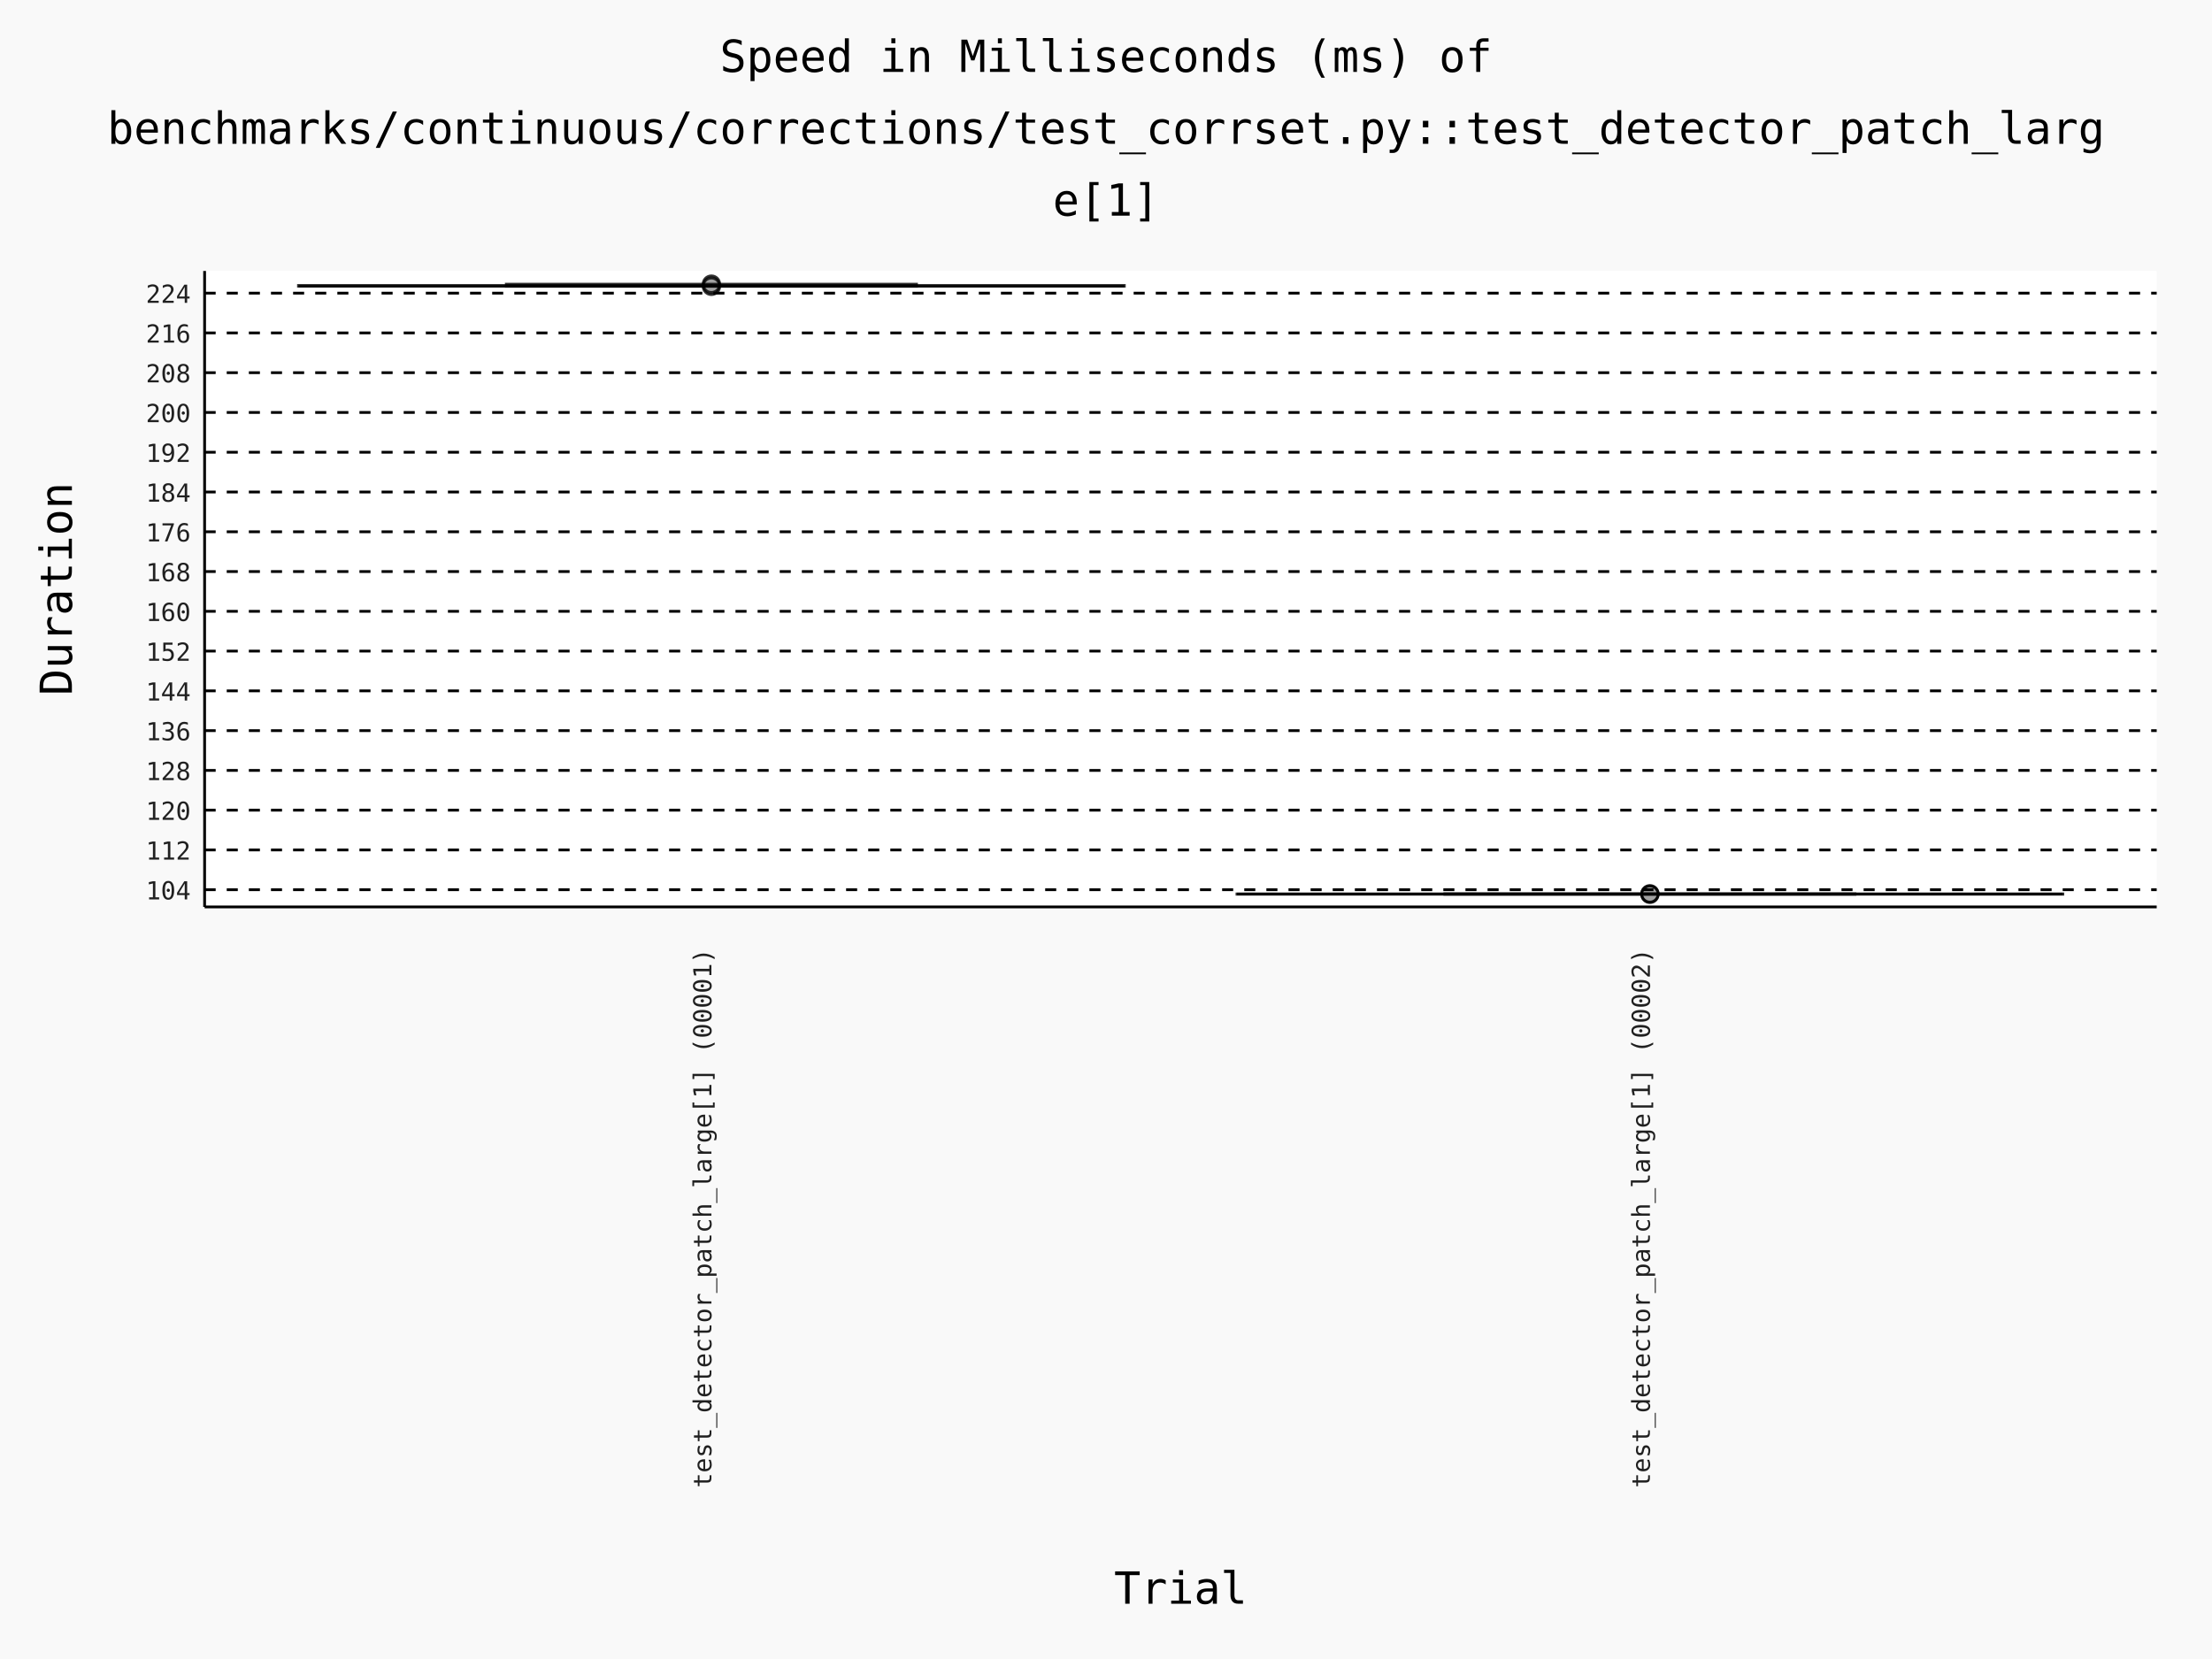
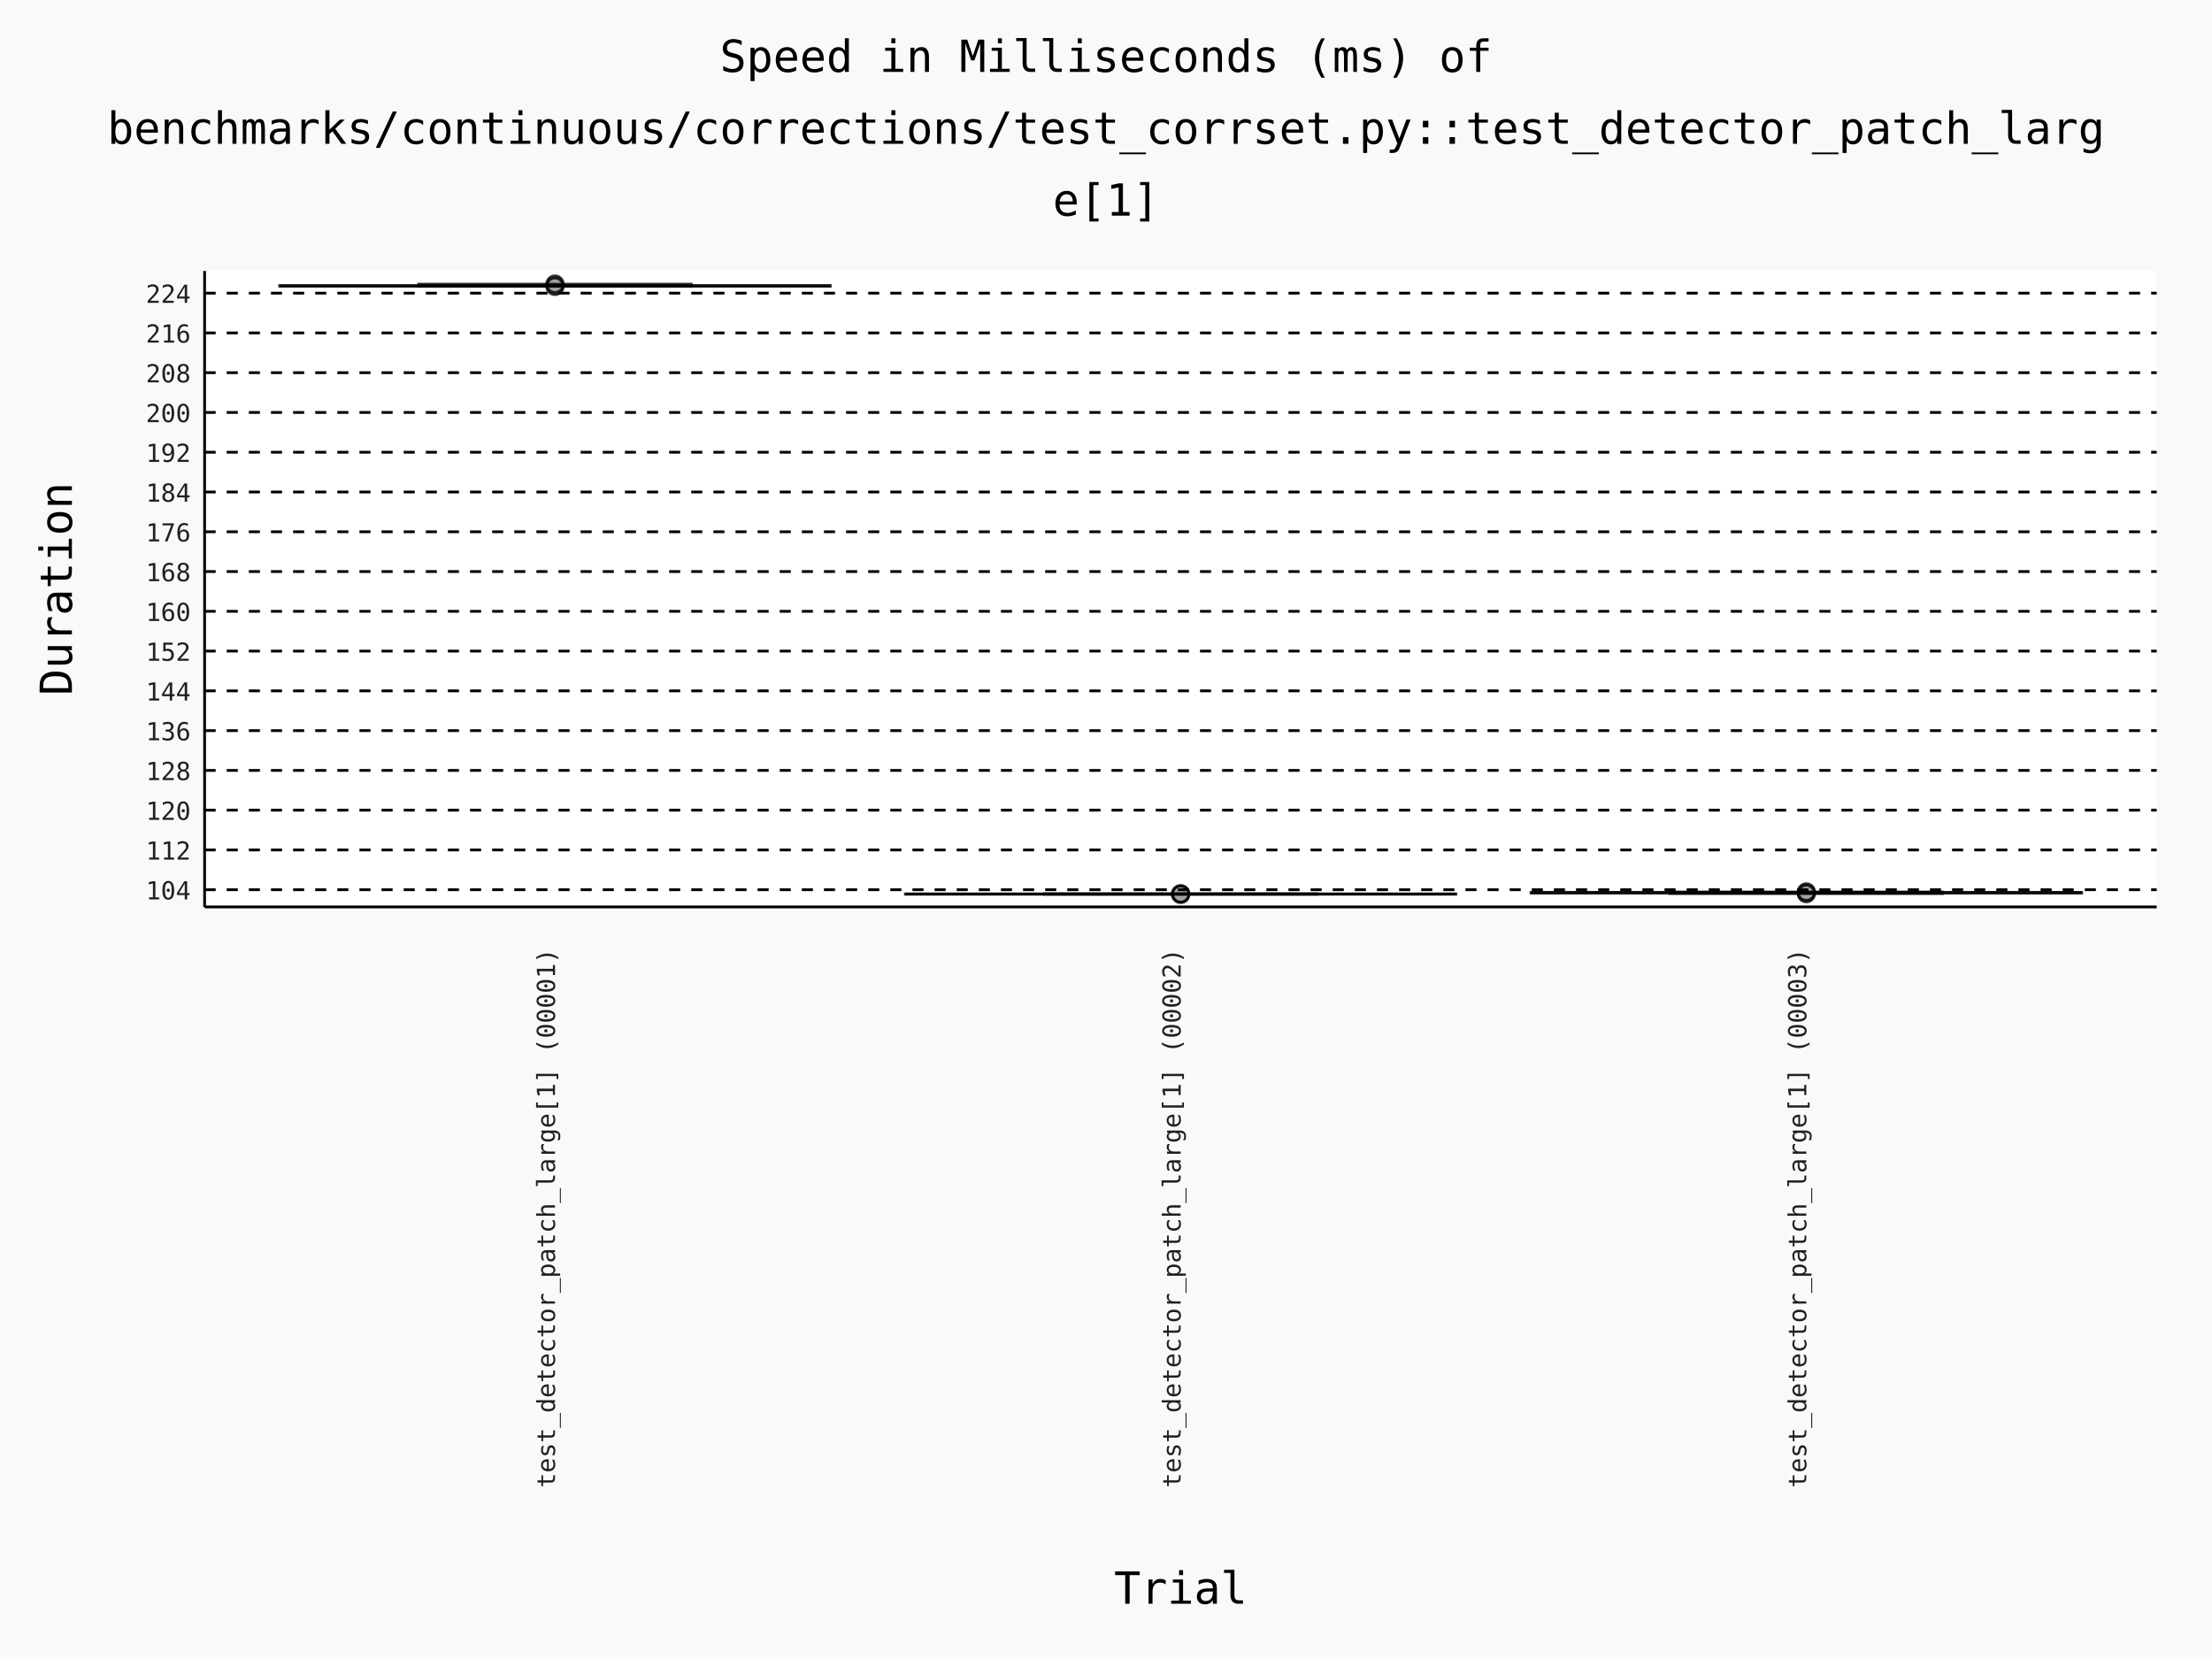
- <svg xmlns="http://www.w3.org/2000/svg" id="chart-1424e6d5-373b-482d-9e34-f3be788f61e4" class="pygal-chart" viewBox="0 0 800 600">
+ <svg xmlns="http://www.w3.org/2000/svg" id="chart-d3307f65-6687-40da-b80e-af825042aa21" class="pygal-chart" viewBox="0 0 800 600">
  <defs>
-     <style type="text/css">#chart-1424e6d5-373b-482d-9e34-f3be788f61e4{-webkit-user-select:none;-webkit-font-smoothing:antialiased;font-family:Consolas,"Deja Vu Sans Mono","Bitstream Vera Sans Mono","Courier New",monospace}#chart-1424e6d5-373b-482d-9e34-f3be788f61e4 .title{font-family:Consolas,"Deja Vu Sans Mono","Bitstream Vera Sans Mono","Courier New",monospace;font-size:16px}#chart-1424e6d5-373b-482d-9e34-f3be788f61e4 .legends .legend text{font-family:Consolas,"Deja Vu Sans Mono","Bitstream Vera Sans Mono","Courier New",monospace;font-size:14px}#chart-1424e6d5-373b-482d-9e34-f3be788f61e4 .axis text{font-family:Consolas,"Deja Vu Sans Mono","Bitstream Vera Sans Mono","Courier New",monospace;font-size:10px}#chart-1424e6d5-373b-482d-9e34-f3be788f61e4 .axis text.major{font-family:Consolas,"Deja Vu Sans Mono","Bitstream Vera Sans Mono","Courier New",monospace;font-size:10px}#chart-1424e6d5-373b-482d-9e34-f3be788f61e4 .text-overlay text.value{font-family:Consolas,"Deja Vu Sans Mono","Bitstream Vera Sans Mono","Courier New",monospace;font-size:16px}#chart-1424e6d5-373b-482d-9e34-f3be788f61e4 .text-overlay text.label{font-family:Consolas,"Deja Vu Sans Mono","Bitstream Vera Sans Mono","Courier New",monospace;font-size:10px}#chart-1424e6d5-373b-482d-9e34-f3be788f61e4 .tooltip{font-family:Consolas,"Deja Vu Sans Mono","Bitstream Vera Sans Mono","Courier New",monospace;font-size:14px}#chart-1424e6d5-373b-482d-9e34-f3be788f61e4 text.no_data{font-family:Consolas,"Deja Vu Sans Mono","Bitstream Vera Sans Mono","Courier New",monospace;font-size:64px}
- #chart-1424e6d5-373b-482d-9e34-f3be788f61e4{background-color:rgba(249,249,249,1)}#chart-1424e6d5-373b-482d-9e34-f3be788f61e4 path,#chart-1424e6d5-373b-482d-9e34-f3be788f61e4 line,#chart-1424e6d5-373b-482d-9e34-f3be788f61e4 rect,#chart-1424e6d5-373b-482d-9e34-f3be788f61e4 circle{-webkit-transition:150ms;-moz-transition:150ms;transition:150ms}#chart-1424e6d5-373b-482d-9e34-f3be788f61e4 .graph &gt; .background{fill:rgba(249,249,249,1)}#chart-1424e6d5-373b-482d-9e34-f3be788f61e4 .plot &gt; .background{fill:rgba(255,255,255,1)}#chart-1424e6d5-373b-482d-9e34-f3be788f61e4 .graph{fill:rgba(0,0,0,.87)}#chart-1424e6d5-373b-482d-9e34-f3be788f61e4 text.no_data{fill:rgba(0,0,0,1)}#chart-1424e6d5-373b-482d-9e34-f3be788f61e4 .title{fill:rgba(0,0,0,1)}#chart-1424e6d5-373b-482d-9e34-f3be788f61e4 .legends .legend text{fill:rgba(0,0,0,.87)}#chart-1424e6d5-373b-482d-9e34-f3be788f61e4 .legends .legend:hover text{fill:rgba(0,0,0,1)}#chart-1424e6d5-373b-482d-9e34-f3be788f61e4 .axis .line{stroke:rgba(0,0,0,1)}#chart-1424e6d5-373b-482d-9e34-f3be788f61e4 .axis .guide.line{stroke:rgba(0,0,0,.54)}#chart-1424e6d5-373b-482d-9e34-f3be788f61e4 .axis .major.line{stroke:rgba(0,0,0,.87)}#chart-1424e6d5-373b-482d-9e34-f3be788f61e4 .axis text.major{fill:rgba(0,0,0,1)}#chart-1424e6d5-373b-482d-9e34-f3be788f61e4 .axis.y .guides:hover .guide.line,#chart-1424e6d5-373b-482d-9e34-f3be788f61e4 .line-graph .axis.x .guides:hover .guide.line,#chart-1424e6d5-373b-482d-9e34-f3be788f61e4 .stackedline-graph .axis.x .guides:hover .guide.line,#chart-1424e6d5-373b-482d-9e34-f3be788f61e4 .xy-graph .axis.x .guides:hover .guide.line{stroke:rgba(0,0,0,1)}#chart-1424e6d5-373b-482d-9e34-f3be788f61e4 .axis .guides:hover text{fill:rgba(0,0,0,1)}#chart-1424e6d5-373b-482d-9e34-f3be788f61e4 .reactive{fill-opacity:.7;stroke-opacity:.8;stroke-width:1}#chart-1424e6d5-373b-482d-9e34-f3be788f61e4 .ci{stroke:rgba(0,0,0,.87)}#chart-1424e6d5-373b-482d-9e34-f3be788f61e4 .reactive.active,#chart-1424e6d5-373b-482d-9e34-f3be788f61e4 .active .reactive{fill-opacity:.8;stroke-opacity:.9;stroke-width:4}#chart-1424e6d5-373b-482d-9e34-f3be788f61e4 .ci .reactive.active{stroke-width:1.5}#chart-1424e6d5-373b-482d-9e34-f3be788f61e4 .series text{fill:rgba(0,0,0,1)}#chart-1424e6d5-373b-482d-9e34-f3be788f61e4 .tooltip rect{fill:rgba(255,255,255,1);stroke:rgba(0,0,0,1);-webkit-transition:opacity 150ms;-moz-transition:opacity 150ms;transition:opacity 150ms}#chart-1424e6d5-373b-482d-9e34-f3be788f61e4 .tooltip .label{fill:rgba(0,0,0,.87)}#chart-1424e6d5-373b-482d-9e34-f3be788f61e4 .tooltip .label{fill:rgba(0,0,0,.87)}#chart-1424e6d5-373b-482d-9e34-f3be788f61e4 .tooltip .legend{font-size:.8em;fill:rgba(0,0,0,.54)}#chart-1424e6d5-373b-482d-9e34-f3be788f61e4 .tooltip .x_label{font-size:.6em;fill:rgba(0,0,0,1)}#chart-1424e6d5-373b-482d-9e34-f3be788f61e4 .tooltip .xlink{font-size:.5em;text-decoration:underline}#chart-1424e6d5-373b-482d-9e34-f3be788f61e4 .tooltip .value{font-size:1.5em}#chart-1424e6d5-373b-482d-9e34-f3be788f61e4 .bound{font-size:.5em}#chart-1424e6d5-373b-482d-9e34-f3be788f61e4 .max-value{font-size:.75em;fill:rgba(0,0,0,.54)}#chart-1424e6d5-373b-482d-9e34-f3be788f61e4 .map-element{fill:rgba(255,255,255,1);stroke:rgba(0,0,0,.54) !important}#chart-1424e6d5-373b-482d-9e34-f3be788f61e4 .map-element .reactive{fill-opacity:inherit;stroke-opacity:inherit}#chart-1424e6d5-373b-482d-9e34-f3be788f61e4 .color-0,#chart-1424e6d5-373b-482d-9e34-f3be788f61e4 .color-0 a:visited{stroke:#000000;fill:#000000}#chart-1424e6d5-373b-482d-9e34-f3be788f61e4 .color-1,#chart-1424e6d5-373b-482d-9e34-f3be788f61e4 .color-1 a:visited{stroke:#000000;fill:#000000}#chart-1424e6d5-373b-482d-9e34-f3be788f61e4 .text-overlay .color-0 text{fill:white}#chart-1424e6d5-373b-482d-9e34-f3be788f61e4 .text-overlay .color-1 text{fill:white}
- #chart-1424e6d5-373b-482d-9e34-f3be788f61e4 text.no_data{text-anchor:middle}#chart-1424e6d5-373b-482d-9e34-f3be788f61e4 .guide.line{fill:none}#chart-1424e6d5-373b-482d-9e34-f3be788f61e4 .centered{text-anchor:middle}#chart-1424e6d5-373b-482d-9e34-f3be788f61e4 .title{text-anchor:middle}#chart-1424e6d5-373b-482d-9e34-f3be788f61e4 .legends .legend text{fill-opacity:1}#chart-1424e6d5-373b-482d-9e34-f3be788f61e4 .axis.x text{text-anchor:middle}#chart-1424e6d5-373b-482d-9e34-f3be788f61e4 .axis.x:not(.web) text[transform]{text-anchor:start}#chart-1424e6d5-373b-482d-9e34-f3be788f61e4 .axis.x:not(.web) text[transform].backwards{text-anchor:end}#chart-1424e6d5-373b-482d-9e34-f3be788f61e4 .axis.y text{text-anchor:end}#chart-1424e6d5-373b-482d-9e34-f3be788f61e4 .axis.y text[transform].backwards{text-anchor:start}#chart-1424e6d5-373b-482d-9e34-f3be788f61e4 .axis.y2 text{text-anchor:start}#chart-1424e6d5-373b-482d-9e34-f3be788f61e4 .axis.y2 text[transform].backwards{text-anchor:end}#chart-1424e6d5-373b-482d-9e34-f3be788f61e4 .axis .guide.line{stroke-dasharray:4,4;stroke:black}#chart-1424e6d5-373b-482d-9e34-f3be788f61e4 .axis .major.guide.line{stroke-dasharray:6,6;stroke:black}#chart-1424e6d5-373b-482d-9e34-f3be788f61e4 .horizontal .axis.y .guide.line,#chart-1424e6d5-373b-482d-9e34-f3be788f61e4 .horizontal .axis.y2 .guide.line,#chart-1424e6d5-373b-482d-9e34-f3be788f61e4 .vertical .axis.x .guide.line{opacity:0}#chart-1424e6d5-373b-482d-9e34-f3be788f61e4 .horizontal .axis.always_show .guide.line,#chart-1424e6d5-373b-482d-9e34-f3be788f61e4 .vertical .axis.always_show .guide.line{opacity:1 !important}#chart-1424e6d5-373b-482d-9e34-f3be788f61e4 .axis.y .guides:hover .guide.line,#chart-1424e6d5-373b-482d-9e34-f3be788f61e4 .axis.y2 .guides:hover .guide.line,#chart-1424e6d5-373b-482d-9e34-f3be788f61e4 .axis.x .guides:hover .guide.line{opacity:1}#chart-1424e6d5-373b-482d-9e34-f3be788f61e4 .axis .guides:hover text{opacity:1}#chart-1424e6d5-373b-482d-9e34-f3be788f61e4 .nofill{fill:none}#chart-1424e6d5-373b-482d-9e34-f3be788f61e4 .subtle-fill{fill-opacity:.2}#chart-1424e6d5-373b-482d-9e34-f3be788f61e4 .dot{stroke-width:1px;fill-opacity:1;stroke-opacity:1}#chart-1424e6d5-373b-482d-9e34-f3be788f61e4 .dot.active{stroke-width:5px}#chart-1424e6d5-373b-482d-9e34-f3be788f61e4 .dot.negative{fill:transparent}#chart-1424e6d5-373b-482d-9e34-f3be788f61e4 text,#chart-1424e6d5-373b-482d-9e34-f3be788f61e4 tspan{stroke:none !important}#chart-1424e6d5-373b-482d-9e34-f3be788f61e4 .series text.active{opacity:1}#chart-1424e6d5-373b-482d-9e34-f3be788f61e4 .tooltip rect{fill-opacity:.95;stroke-width:.5}#chart-1424e6d5-373b-482d-9e34-f3be788f61e4 .tooltip text{fill-opacity:1}#chart-1424e6d5-373b-482d-9e34-f3be788f61e4 .showable{visibility:hidden}#chart-1424e6d5-373b-482d-9e34-f3be788f61e4 .showable.shown{visibility:visible}#chart-1424e6d5-373b-482d-9e34-f3be788f61e4 .gauge-background{fill:rgba(229,229,229,1);stroke:none}#chart-1424e6d5-373b-482d-9e34-f3be788f61e4 .bg-lines{stroke:rgba(249,249,249,1);stroke-width:2px}
+     <style type="text/css">#chart-d3307f65-6687-40da-b80e-af825042aa21{-webkit-user-select:none;-webkit-font-smoothing:antialiased;font-family:Consolas,"Deja Vu Sans Mono","Bitstream Vera Sans Mono","Courier New",monospace}#chart-d3307f65-6687-40da-b80e-af825042aa21 .title{font-family:Consolas,"Deja Vu Sans Mono","Bitstream Vera Sans Mono","Courier New",monospace;font-size:16px}#chart-d3307f65-6687-40da-b80e-af825042aa21 .legends .legend text{font-family:Consolas,"Deja Vu Sans Mono","Bitstream Vera Sans Mono","Courier New",monospace;font-size:14px}#chart-d3307f65-6687-40da-b80e-af825042aa21 .axis text{font-family:Consolas,"Deja Vu Sans Mono","Bitstream Vera Sans Mono","Courier New",monospace;font-size:10px}#chart-d3307f65-6687-40da-b80e-af825042aa21 .axis text.major{font-family:Consolas,"Deja Vu Sans Mono","Bitstream Vera Sans Mono","Courier New",monospace;font-size:10px}#chart-d3307f65-6687-40da-b80e-af825042aa21 .text-overlay text.value{font-family:Consolas,"Deja Vu Sans Mono","Bitstream Vera Sans Mono","Courier New",monospace;font-size:16px}#chart-d3307f65-6687-40da-b80e-af825042aa21 .text-overlay text.label{font-family:Consolas,"Deja Vu Sans Mono","Bitstream Vera Sans Mono","Courier New",monospace;font-size:10px}#chart-d3307f65-6687-40da-b80e-af825042aa21 .tooltip{font-family:Consolas,"Deja Vu Sans Mono","Bitstream Vera Sans Mono","Courier New",monospace;font-size:14px}#chart-d3307f65-6687-40da-b80e-af825042aa21 text.no_data{font-family:Consolas,"Deja Vu Sans Mono","Bitstream Vera Sans Mono","Courier New",monospace;font-size:64px}
+ #chart-d3307f65-6687-40da-b80e-af825042aa21{background-color:rgba(249,249,249,1)}#chart-d3307f65-6687-40da-b80e-af825042aa21 path,#chart-d3307f65-6687-40da-b80e-af825042aa21 line,#chart-d3307f65-6687-40da-b80e-af825042aa21 rect,#chart-d3307f65-6687-40da-b80e-af825042aa21 circle{-webkit-transition:150ms;-moz-transition:150ms;transition:150ms}#chart-d3307f65-6687-40da-b80e-af825042aa21 .graph &gt; .background{fill:rgba(249,249,249,1)}#chart-d3307f65-6687-40da-b80e-af825042aa21 .plot &gt; .background{fill:rgba(255,255,255,1)}#chart-d3307f65-6687-40da-b80e-af825042aa21 .graph{fill:rgba(0,0,0,.87)}#chart-d3307f65-6687-40da-b80e-af825042aa21 text.no_data{fill:rgba(0,0,0,1)}#chart-d3307f65-6687-40da-b80e-af825042aa21 .title{fill:rgba(0,0,0,1)}#chart-d3307f65-6687-40da-b80e-af825042aa21 .legends .legend text{fill:rgba(0,0,0,.87)}#chart-d3307f65-6687-40da-b80e-af825042aa21 .legends .legend:hover text{fill:rgba(0,0,0,1)}#chart-d3307f65-6687-40da-b80e-af825042aa21 .axis .line{stroke:rgba(0,0,0,1)}#chart-d3307f65-6687-40da-b80e-af825042aa21 .axis .guide.line{stroke:rgba(0,0,0,.54)}#chart-d3307f65-6687-40da-b80e-af825042aa21 .axis .major.line{stroke:rgba(0,0,0,.87)}#chart-d3307f65-6687-40da-b80e-af825042aa21 .axis text.major{fill:rgba(0,0,0,1)}#chart-d3307f65-6687-40da-b80e-af825042aa21 .axis.y .guides:hover .guide.line,#chart-d3307f65-6687-40da-b80e-af825042aa21 .line-graph .axis.x .guides:hover .guide.line,#chart-d3307f65-6687-40da-b80e-af825042aa21 .stackedline-graph .axis.x .guides:hover .guide.line,#chart-d3307f65-6687-40da-b80e-af825042aa21 .xy-graph .axis.x .guides:hover .guide.line{stroke:rgba(0,0,0,1)}#chart-d3307f65-6687-40da-b80e-af825042aa21 .axis .guides:hover text{fill:rgba(0,0,0,1)}#chart-d3307f65-6687-40da-b80e-af825042aa21 .reactive{fill-opacity:.7;stroke-opacity:.8;stroke-width:1}#chart-d3307f65-6687-40da-b80e-af825042aa21 .ci{stroke:rgba(0,0,0,.87)}#chart-d3307f65-6687-40da-b80e-af825042aa21 .reactive.active,#chart-d3307f65-6687-40da-b80e-af825042aa21 .active .reactive{fill-opacity:.8;stroke-opacity:.9;stroke-width:4}#chart-d3307f65-6687-40da-b80e-af825042aa21 .ci .reactive.active{stroke-width:1.5}#chart-d3307f65-6687-40da-b80e-af825042aa21 .series text{fill:rgba(0,0,0,1)}#chart-d3307f65-6687-40da-b80e-af825042aa21 .tooltip rect{fill:rgba(255,255,255,1);stroke:rgba(0,0,0,1);-webkit-transition:opacity 150ms;-moz-transition:opacity 150ms;transition:opacity 150ms}#chart-d3307f65-6687-40da-b80e-af825042aa21 .tooltip .label{fill:rgba(0,0,0,.87)}#chart-d3307f65-6687-40da-b80e-af825042aa21 .tooltip .label{fill:rgba(0,0,0,.87)}#chart-d3307f65-6687-40da-b80e-af825042aa21 .tooltip .legend{font-size:.8em;fill:rgba(0,0,0,.54)}#chart-d3307f65-6687-40da-b80e-af825042aa21 .tooltip .x_label{font-size:.6em;fill:rgba(0,0,0,1)}#chart-d3307f65-6687-40da-b80e-af825042aa21 .tooltip .xlink{font-size:.5em;text-decoration:underline}#chart-d3307f65-6687-40da-b80e-af825042aa21 .tooltip .value{font-size:1.5em}#chart-d3307f65-6687-40da-b80e-af825042aa21 .bound{font-size:.5em}#chart-d3307f65-6687-40da-b80e-af825042aa21 .max-value{font-size:.75em;fill:rgba(0,0,0,.54)}#chart-d3307f65-6687-40da-b80e-af825042aa21 .map-element{fill:rgba(255,255,255,1);stroke:rgba(0,0,0,.54) !important}#chart-d3307f65-6687-40da-b80e-af825042aa21 .map-element .reactive{fill-opacity:inherit;stroke-opacity:inherit}#chart-d3307f65-6687-40da-b80e-af825042aa21 .color-0,#chart-d3307f65-6687-40da-b80e-af825042aa21 .color-0 a:visited{stroke:#000000;fill:#000000}#chart-d3307f65-6687-40da-b80e-af825042aa21 .color-1,#chart-d3307f65-6687-40da-b80e-af825042aa21 .color-1 a:visited{stroke:#000000;fill:#000000}#chart-d3307f65-6687-40da-b80e-af825042aa21 .color-2,#chart-d3307f65-6687-40da-b80e-af825042aa21 .color-2 a:visited{stroke:#000000;fill:#000000}#chart-d3307f65-6687-40da-b80e-af825042aa21 .text-overlay .color-0 text{fill:white}#chart-d3307f65-6687-40da-b80e-af825042aa21 .text-overlay .color-1 text{fill:white}#chart-d3307f65-6687-40da-b80e-af825042aa21 .text-overlay .color-2 text{fill:white}
+ #chart-d3307f65-6687-40da-b80e-af825042aa21 text.no_data{text-anchor:middle}#chart-d3307f65-6687-40da-b80e-af825042aa21 .guide.line{fill:none}#chart-d3307f65-6687-40da-b80e-af825042aa21 .centered{text-anchor:middle}#chart-d3307f65-6687-40da-b80e-af825042aa21 .title{text-anchor:middle}#chart-d3307f65-6687-40da-b80e-af825042aa21 .legends .legend text{fill-opacity:1}#chart-d3307f65-6687-40da-b80e-af825042aa21 .axis.x text{text-anchor:middle}#chart-d3307f65-6687-40da-b80e-af825042aa21 .axis.x:not(.web) text[transform]{text-anchor:start}#chart-d3307f65-6687-40da-b80e-af825042aa21 .axis.x:not(.web) text[transform].backwards{text-anchor:end}#chart-d3307f65-6687-40da-b80e-af825042aa21 .axis.y text{text-anchor:end}#chart-d3307f65-6687-40da-b80e-af825042aa21 .axis.y text[transform].backwards{text-anchor:start}#chart-d3307f65-6687-40da-b80e-af825042aa21 .axis.y2 text{text-anchor:start}#chart-d3307f65-6687-40da-b80e-af825042aa21 .axis.y2 text[transform].backwards{text-anchor:end}#chart-d3307f65-6687-40da-b80e-af825042aa21 .axis .guide.line{stroke-dasharray:4,4;stroke:black}#chart-d3307f65-6687-40da-b80e-af825042aa21 .axis .major.guide.line{stroke-dasharray:6,6;stroke:black}#chart-d3307f65-6687-40da-b80e-af825042aa21 .horizontal .axis.y .guide.line,#chart-d3307f65-6687-40da-b80e-af825042aa21 .horizontal .axis.y2 .guide.line,#chart-d3307f65-6687-40da-b80e-af825042aa21 .vertical .axis.x .guide.line{opacity:0}#chart-d3307f65-6687-40da-b80e-af825042aa21 .horizontal .axis.always_show .guide.line,#chart-d3307f65-6687-40da-b80e-af825042aa21 .vertical .axis.always_show .guide.line{opacity:1 !important}#chart-d3307f65-6687-40da-b80e-af825042aa21 .axis.y .guides:hover .guide.line,#chart-d3307f65-6687-40da-b80e-af825042aa21 .axis.y2 .guides:hover .guide.line,#chart-d3307f65-6687-40da-b80e-af825042aa21 .axis.x .guides:hover .guide.line{opacity:1}#chart-d3307f65-6687-40da-b80e-af825042aa21 .axis .guides:hover text{opacity:1}#chart-d3307f65-6687-40da-b80e-af825042aa21 .nofill{fill:none}#chart-d3307f65-6687-40da-b80e-af825042aa21 .subtle-fill{fill-opacity:.2}#chart-d3307f65-6687-40da-b80e-af825042aa21 .dot{stroke-width:1px;fill-opacity:1;stroke-opacity:1}#chart-d3307f65-6687-40da-b80e-af825042aa21 .dot.active{stroke-width:5px}#chart-d3307f65-6687-40da-b80e-af825042aa21 .dot.negative{fill:transparent}#chart-d3307f65-6687-40da-b80e-af825042aa21 text,#chart-d3307f65-6687-40da-b80e-af825042aa21 tspan{stroke:none !important}#chart-d3307f65-6687-40da-b80e-af825042aa21 .series text.active{opacity:1}#chart-d3307f65-6687-40da-b80e-af825042aa21 .tooltip rect{fill-opacity:.95;stroke-width:.5}#chart-d3307f65-6687-40da-b80e-af825042aa21 .tooltip text{fill-opacity:1}#chart-d3307f65-6687-40da-b80e-af825042aa21 .showable{visibility:hidden}#chart-d3307f65-6687-40da-b80e-af825042aa21 .showable.shown{visibility:visible}#chart-d3307f65-6687-40da-b80e-af825042aa21 .gauge-background{fill:rgba(229,229,229,1);stroke:none}#chart-d3307f65-6687-40da-b80e-af825042aa21 .bg-lines{stroke:rgba(249,249,249,1);stroke-width:2px}
.tooltip .value{font-size:1em !important}.axis text{font-size:9px !important}</style>
  </defs>
  <g class="graph custombox-graph vertical">
    <rect x="0" y="0" width="800" height="600" class="background" />
    <g transform="translate(74, 98)" class="plot">
      <rect x="0" y="0" width="706.0" height="230.0" class="background" />
      <g class="axis y always_show">
        <path d="M0 230 h706" class="line" />
        <g class="guides">
          <path d="M0 223.779 h706" class="guide line" />
          <text x="-5" y="227.279" class="">104</text>
        </g>
        <g class="guides">
          <path d="M0 209.395 h706" class="guide line" />
          <text x="-5" y="212.895" class="">112</text>
        </g>
        <g class="guides">
          <path d="M0 195.011 h706" class="guide line" />
          <text x="-5" y="198.511" class="">120</text>
        </g>
        <g class="guides">
          <path d="M0 180.627 h706" class="guide line" />
          <text x="-5" y="184.127" class="">128</text>
        </g>
        <g class="guides">
          <path d="M0 166.243 h706" class="guide line" />
          <text x="-5" y="169.743" class="">136</text>
        </g>
        <g class="guides">
          <path d="M0 151.859 h706" class="guide line" />
          <text x="-5" y="155.359" class="">144</text>
        </g>
        <g class="guides">
          <path d="M0 137.475 h706" class="guide line" />
          <text x="-5" y="140.975" class="">152</text>
        </g>
        <g class="guides">
          <path d="M0 123.091 h706" class="guide line" />
          <text x="-5" y="126.591" class="">160</text>
        </g>
        <g class="guides">
          <path d="M0 108.707 h706" class="guide line" />
          <text x="-5" y="112.207" class="">168</text>
        </g>
        <g class="guides">
          <path d="M0 94.323 h706" class="guide line" />
          <text x="-5" y="97.823" class="">176</text>
        </g>
        <g class="guides">
          <path d="M0 79.939 h706" class="guide line" />
          <text x="-5" y="83.439" class="">184</text>
        </g>
        <g class="guides">
          <path d="M0 65.555 h706" class="guide line" />
          <text x="-5" y="69.055" class="">192</text>
        </g>
        <g class="guides">
          <path d="M0 51.171 h706" class="guide line" />
          <text x="-5" y="54.671" class="">200</text>
        </g>
        <g class="guides">
          <path d="M0 36.787 h706" class="guide line" />
          <text x="-5" y="40.287" class="">208</text>
        </g>
        <g class="guides">
          <path d="M0 22.403 h706" class="guide line" />
          <text x="-5" y="25.903" class="">216</text>
        </g>
        <g class="guides">
          <path d="M0 8.019 h706" class="guide line" />
          <text x="-5" y="11.519" class="">224</text>
        </g>
      </g>
      <g class="axis x">
        <path d="M0 0 v230" class="line" />
        <g class="guides">
-           <path d="M183.288 0 v230" class="guide line" />
-           <text x="183.288" y="245.0" class="backwards" transform="rotate(270 183.2885 245)">test_detector_patch_large[1] (00001)</text>
+           <path d="M126.718 0 v230" class="guide line" />
+           <text x="126.718" y="245.0" class="backwards" transform="rotate(270 126.7179 245)">test_detector_patch_large[1] (00001)</text>
        </g>
        <g class="guides">
-           <path d="M522.712 0 v230" class="guide line" />
-           <text x="522.712" y="245.0" class="backwards" transform="rotate(270 522.7115 245)">test_detector_patch_large[1] (00002)</text>
+           <path d="M353 0 v230" class="guide line" />
+           <text x="353.0" y="245.0" class="backwards" transform="rotate(270 353 245)">test_detector_patch_large[1] (00002)</text>
+         </g>
+         <g class="guides">
+           <path d="M579.282 0 v230" class="guide line" />
+           <text x="579.282" y="245.0" class="backwards" transform="rotate(270 579.2821 245)">test_detector_patch_large[1] (00003)</text>
        </g>
      </g>
      <g class="series serie-0 color-0">
        <g class="boxes">
          <g class="box">
-             <path stroke-width="3" d="M108.615 5.548 L257.962 5.548" class="reactive tooltip-trigger" />
-             <path stroke-width="3" d="M33.942 5.495 L332.635 5.495" class="reactive tooltip-trigger" />
-             <path stroke-width="3" d="M108.615 4.768 L257.962 4.768" class="reactive tooltip-trigger" />
-             <path stroke-width="2" d="M183.288 5.548 L183.288 5.509" class="reactive tooltip-trigger" />
-             <path stroke-width="2" d="M183.288 4.768 L183.288 5.243" class="reactive tooltip-trigger" />
-             <rect x="33.942" y="5.243" height="0.266" width="298.692" class="subtle-fill reactive tooltip-trigger" />
-             <circle cx="183.288" cy="5.548" r="3" class="subtle-fill reactive tooltip-trigger" />
-             <circle cx="183.288" cy="4.768" r="3" class="subtle-fill reactive tooltip-trigger" />
+             <path stroke-width="3" d="M76.936 5.548 L176.5 5.548" class="reactive tooltip-trigger" />
+             <path stroke-width="3" d="M27.154 5.495 L226.282 5.495" class="reactive tooltip-trigger" />
+             <path stroke-width="3" d="M76.936 4.768 L176.5 4.768" class="reactive tooltip-trigger" />
+             <path stroke-width="2" d="M126.718 5.548 L126.718 5.509" class="reactive tooltip-trigger" />
+             <path stroke-width="2" d="M126.718 4.768 L126.718 5.243" class="reactive tooltip-trigger" />
+             <rect x="27.154" y="5.243" height="0.266" width="199.128" class="subtle-fill reactive tooltip-trigger" />
+             <circle cx="126.718" cy="5.548" r="3" class="subtle-fill reactive tooltip-trigger" />
+             <circle cx="126.718" cy="4.768" r="3" class="subtle-fill reactive tooltip-trigger" />
          </g>
        </g>
      </g>
      <g class="series serie-1 color-1">
        <g class="boxes">
          <g class="box">
-             <path stroke-width="3" d="M448.038 225.437 L597.385 225.437" class="reactive tooltip-trigger" />
-             <path stroke-width="3" d="M373.365 225.344 L672.058 225.344" class="reactive tooltip-trigger" />
-             <path stroke-width="3" d="M448.038 225.251 L597.385 225.251" class="reactive tooltip-trigger" />
-             <path stroke-width="2" d="M522.712 225.437 L522.712 225.406" class="reactive tooltip-trigger" />
-             <path stroke-width="2" d="M522.712 225.251 L522.712 225.303" class="reactive tooltip-trigger" />
-             <rect x="373.365" y="225.303" height="0.103" width="298.692" class="subtle-fill reactive tooltip-trigger" />
-             <circle cx="522.712" cy="225.437" r="3" class="subtle-fill reactive tooltip-trigger" />
-             <circle cx="522.712" cy="225.251" r="3" class="subtle-fill reactive tooltip-trigger" />
+             <path stroke-width="3" d="M303.218 225.437 L402.782 225.437" class="reactive tooltip-trigger" />
+             <path stroke-width="3" d="M253.436 225.344 L452.564 225.344" class="reactive tooltip-trigger" />
+             <path stroke-width="3" d="M303.218 225.251 L402.782 225.251" class="reactive tooltip-trigger" />
+             <path stroke-width="2" d="M353 225.437 L353 225.406" class="reactive tooltip-trigger" />
+             <path stroke-width="2" d="M353 225.251 L353 225.303" class="reactive tooltip-trigger" />
+             <rect x="253.436" y="225.303" height="0.103" width="199.128" class="subtle-fill reactive tooltip-trigger" />
+             <circle cx="353" cy="225.437" r="3" class="subtle-fill reactive tooltip-trigger" />
+             <circle cx="353" cy="225.251" r="3" class="subtle-fill reactive tooltip-trigger" />
+           </g>
+         </g>
+       </g>
+       <g class="series serie-2 color-2">
+         <g class="boxes">
+           <g class="box">
+             <path stroke-width="3" d="M529.5 225.175 L629.064 225.175" class="reactive tooltip-trigger" />
+             <path stroke-width="3" d="M479.718 224.824 L678.846 224.824" class="reactive tooltip-trigger" />
+             <path stroke-width="3" d="M529.5 224.607 L629.064 224.607" class="reactive tooltip-trigger" />
+             <path stroke-width="2" d="M579.282 225.175 L579.282 225.001" class="reactive tooltip-trigger" />
+             <path stroke-width="2" d="M579.282 224.607 L579.282 224.723" class="reactive tooltip-trigger" />
+             <rect x="479.718" y="224.723" height="0.277" width="199.128" class="subtle-fill reactive tooltip-trigger" />
+             <circle cx="579.282" cy="225.175" r="3" class="subtle-fill reactive tooltip-trigger" />
+             <circle cx="579.282" cy="224.607" r="3" class="subtle-fill reactive tooltip-trigger" />
          </g>
        </g>
      </g>
    </g>
    <g class="titles">
      <text x="400.0" y="26" class="title plot_title">Speed in Milliseconds (ms) of</text>
      <text x="400.0" y="52" class="title plot_title">benchmarks/continuous/corrections/test_corrset.py::test_detector_patch_larg</text>
      <text x="400.0" y="78" class="title plot_title">e[1]</text>
      <text x="427.0" y="580.0" class="title">Trial</text>
      <text x="0" y="239.0" class="title" transform="rotate(-90 0 213)">Duration</text>
    </g>
    <g transform="translate(74, 98)" class="plot overlay">
      <g class="series serie-0 color-0" />
      <g class="series serie-1 color-1" />
+       <g class="series serie-2 color-2" />
    </g>
    <g transform="translate(74, 98)" class="plot text-overlay">
      <g class="series serie-0 color-0" />
      <g class="series serie-1 color-1" />
+       <g class="series serie-2 color-2" />
    </g>
    <g transform="translate(74, 98)" class="plot tooltip-overlay">
      <g transform="translate(0 0)" style="opacity: 0" class="tooltip">
        <rect rx="0" ry="0" width="0" height="0" class="tooltip-box" />
        <g class="text" />
      </g>
    </g>
  </g>
</svg>
